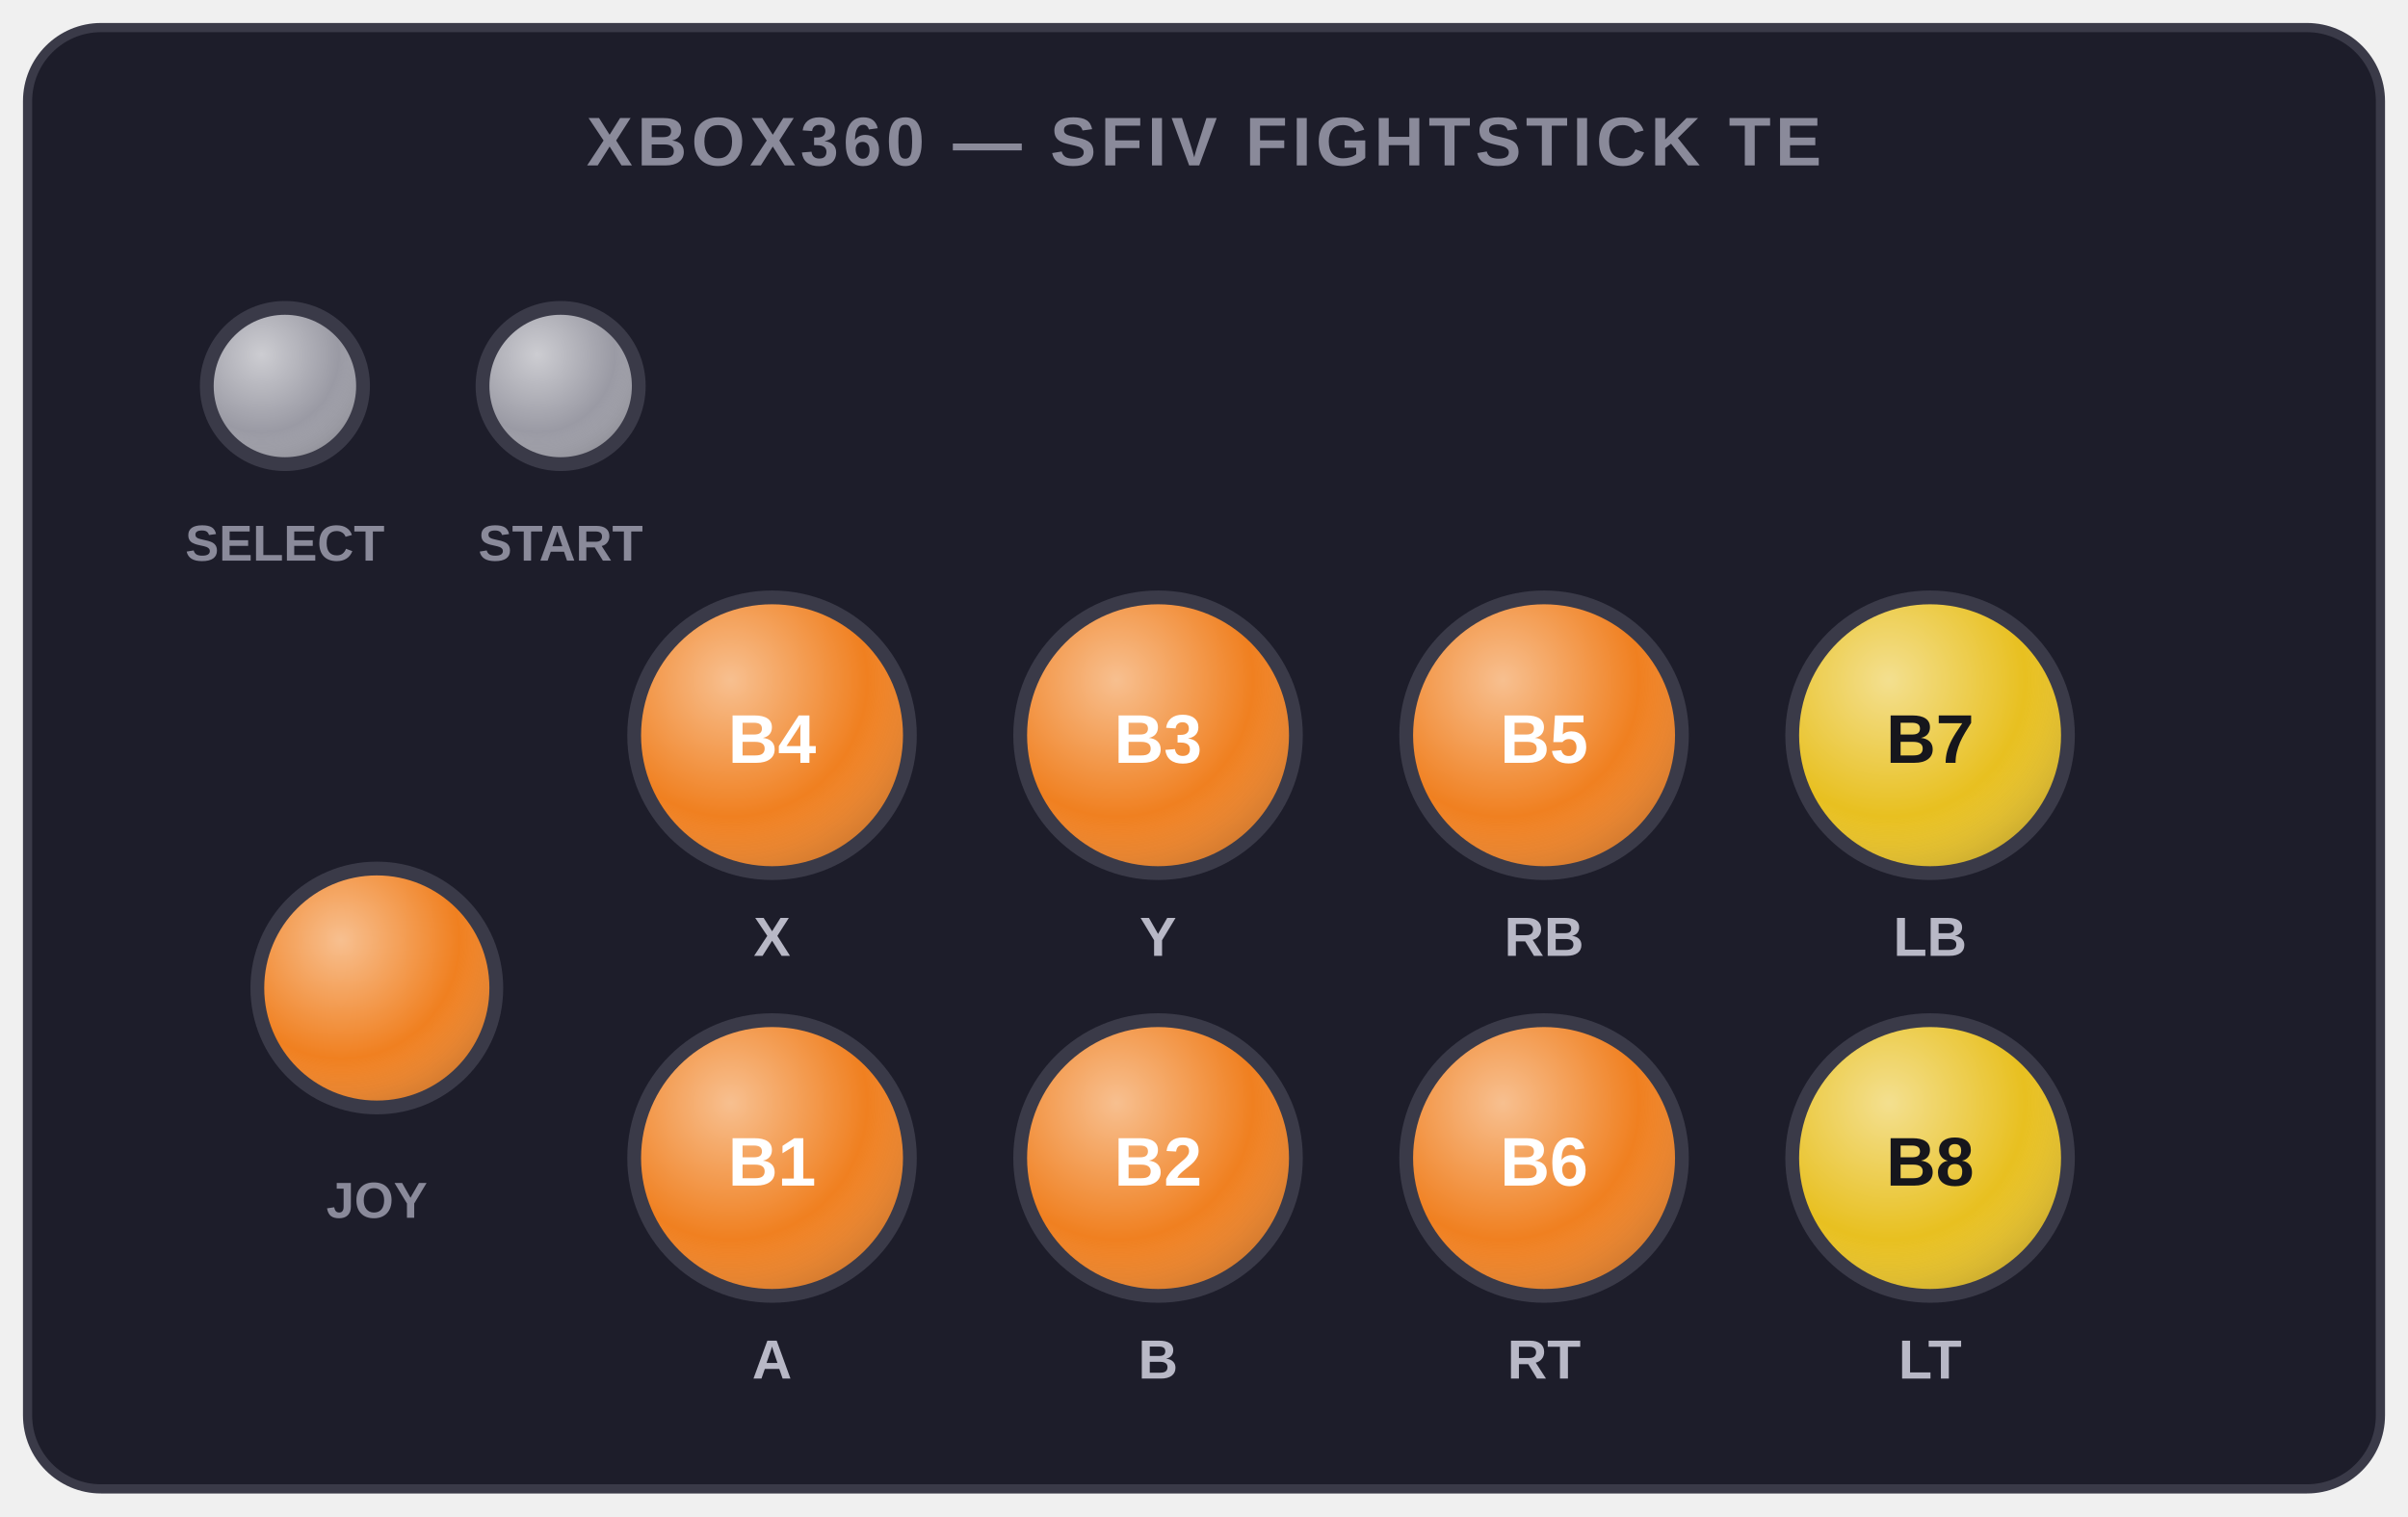
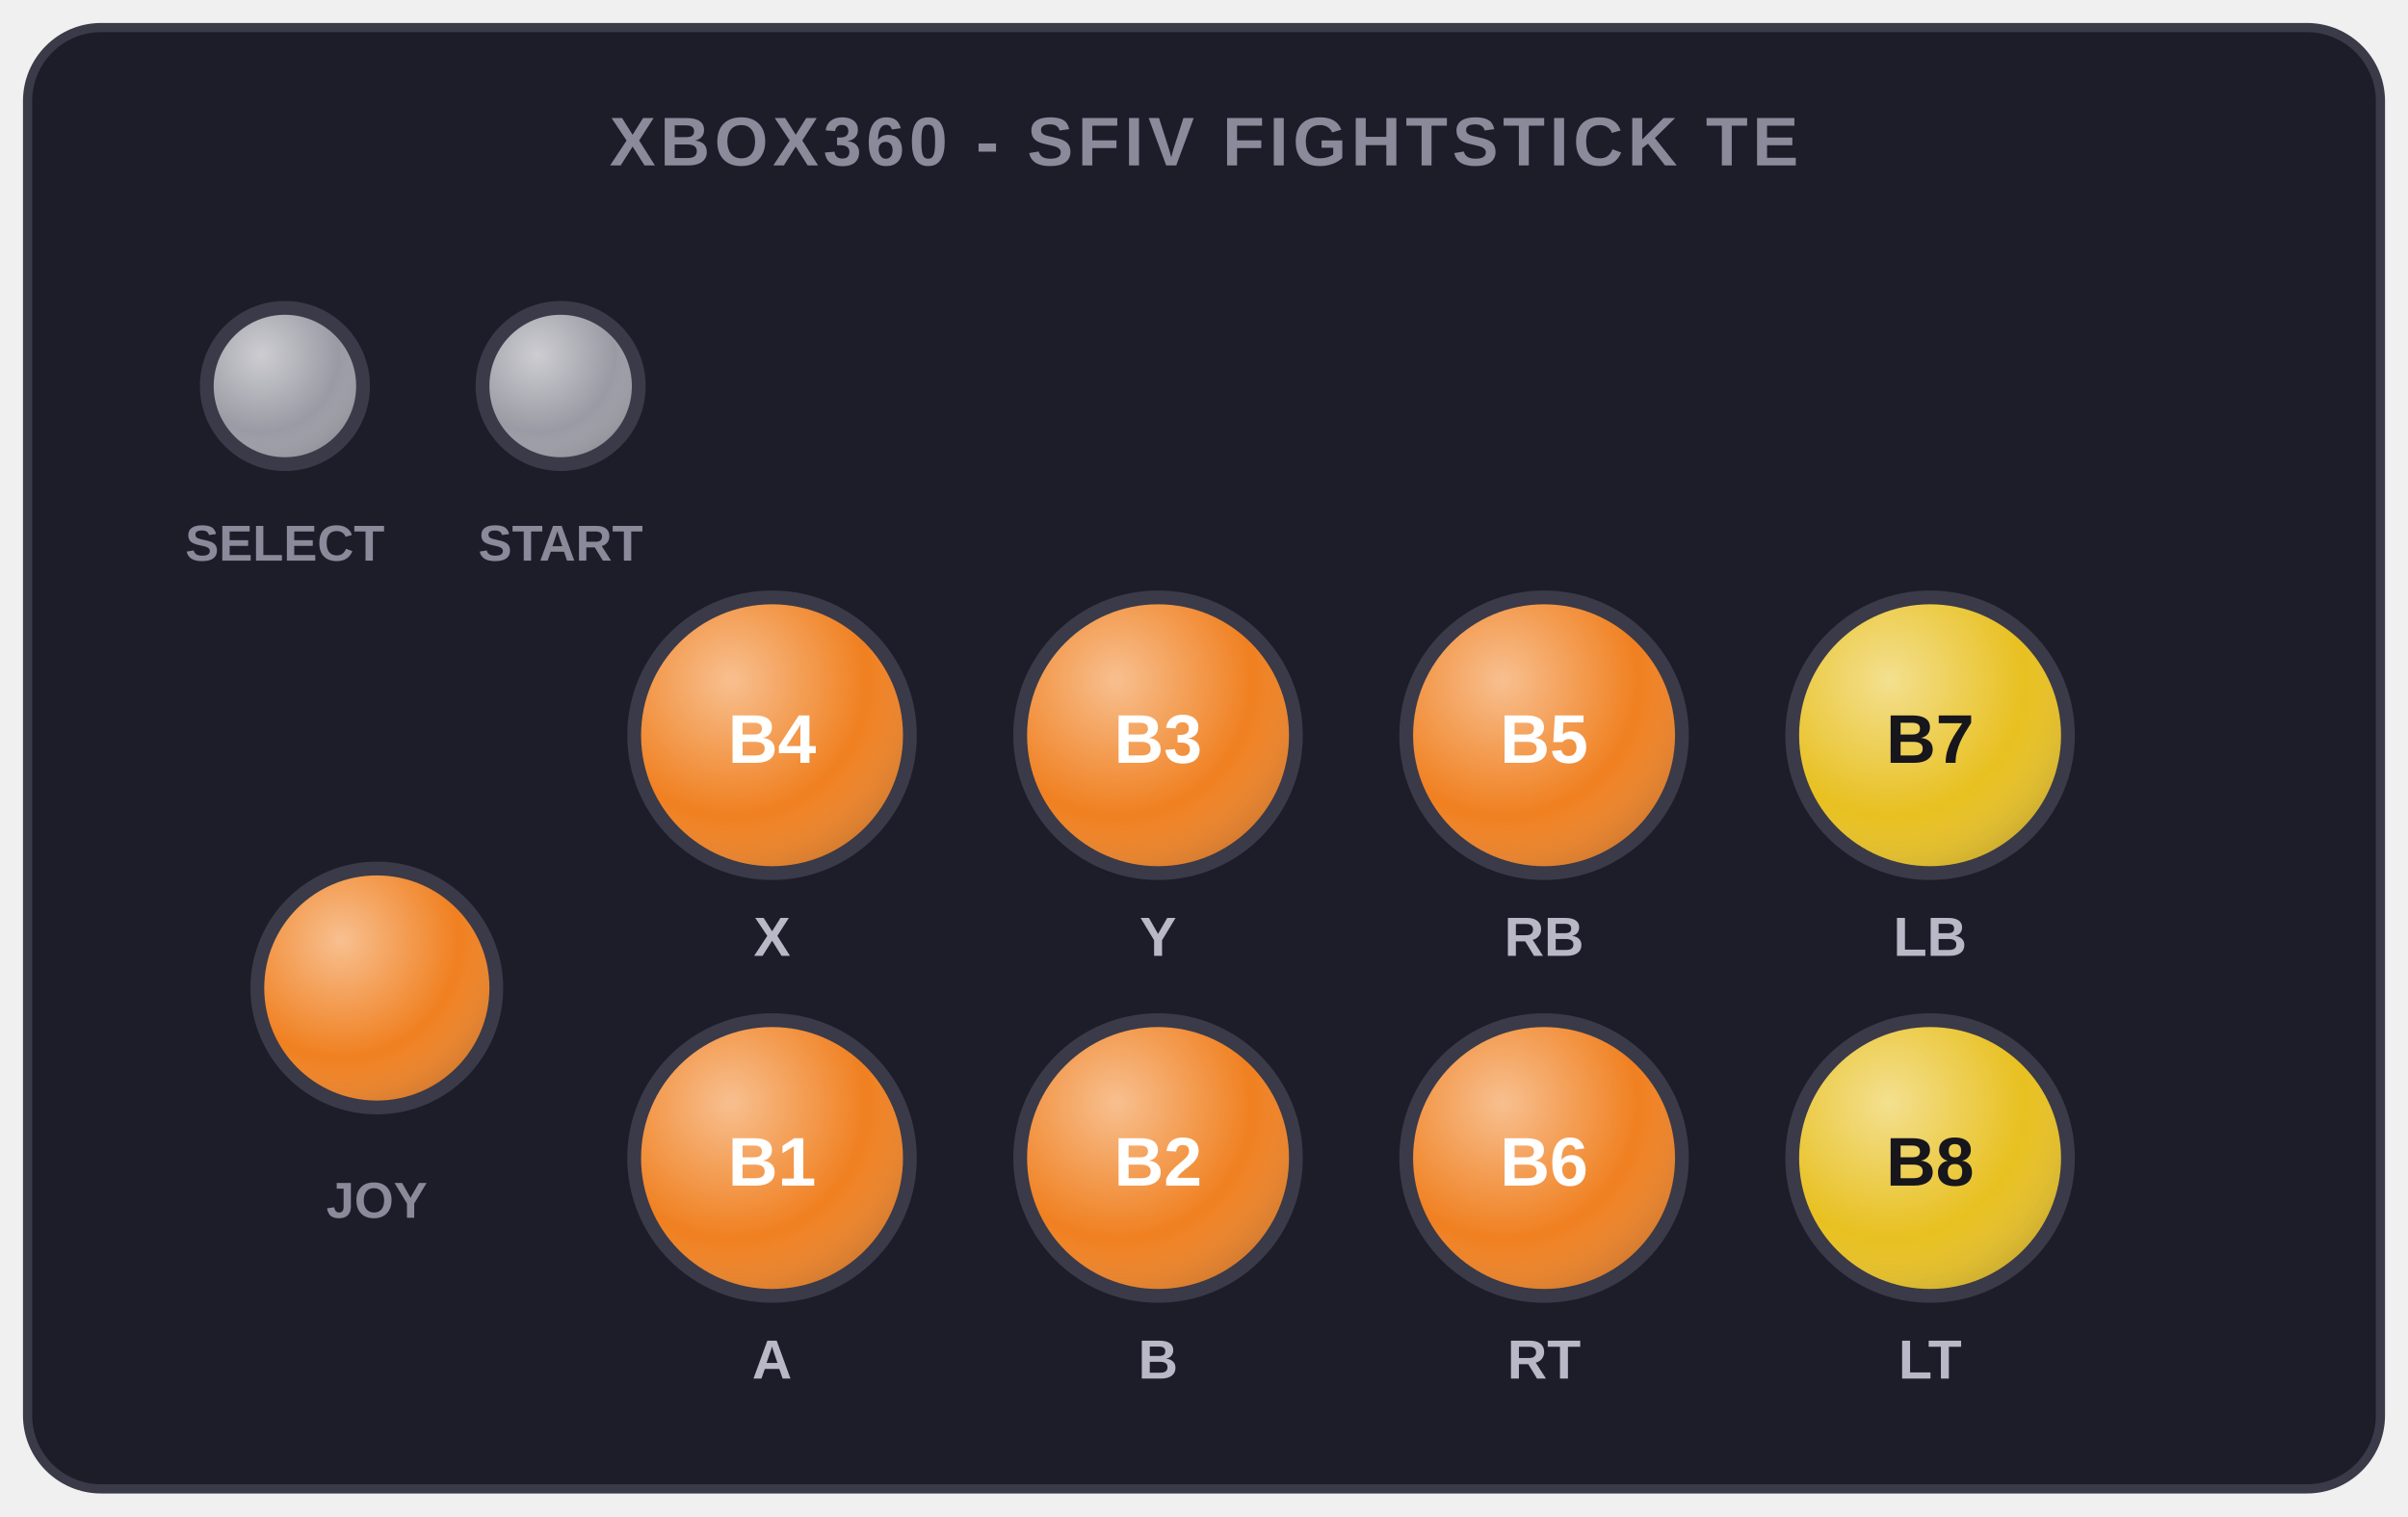
<svg xmlns="http://www.w3.org/2000/svg" viewBox="0 0 524 330" font-family="Segoe UI, Arial, sans-serif">
  <defs>
    <radialGradient id="dome" cx="0.35" cy="0.3" r="0.9">
      <stop offset="0" stop-color="#ffffff" stop-opacity="0.5" />
      <stop offset="0.55" stop-color="#ffffff" stop-opacity="0" />
      <stop offset="1" stop-color="#000000" stop-opacity="0.35" />
    </radialGradient>
  </defs>
  <rect x="6" y="6" width="512" height="318" rx="16" fill="#1d1d2a" stroke="#3a3a48" stroke-width="2" />
-   <text x="262" y="36" text-anchor="middle" fill="#8a8a9a" font-size="15" font-weight="bold" letter-spacing="1">XBOX360 — SFIV FIGHTSTICK TE</text>
+   <text x="262" y="36" text-anchor="middle" fill="#8a8a9a" font-size="15" font-weight="bold" letter-spacing="1">XBOX360 - SFIV FIGHTSTICK TE</text>
  <circle cx="62" cy="84" r="17" fill="#9a9aa4" />
  <circle cx="62" cy="84" r="17" fill="url(#dome)" />
  <circle cx="62" cy="84" r="17" fill="none" stroke="#3a3a48" stroke-width="3" />
  <text x="62" y="122" text-anchor="middle" fill="#8a8a9a" font-size="11" font-weight="bold">SELECT</text>
  <circle cx="122" cy="84" r="17" fill="#9a9aa4" />
  <circle cx="122" cy="84" r="17" fill="url(#dome)" />
  <circle cx="122" cy="84" r="17" fill="none" stroke="#3a3a48" stroke-width="3" />
  <text x="122" y="122" text-anchor="middle" fill="#8a8a9a" font-size="11" font-weight="bold">START</text>
  <circle cx="82" cy="215" r="26" fill="#f08020" />
  <circle cx="82" cy="215" r="26" fill="url(#dome)" />
  <circle cx="82" cy="215" r="26" fill="none" stroke="#3a3a48" stroke-width="3" />
  <text x="82" y="265" text-anchor="middle" fill="#8a8a9a" font-size="11" font-weight="bold">JOY</text>
  <circle cx="168" cy="160" r="30" fill="#f08020" />
  <circle cx="168" cy="160" r="30" fill="url(#dome)" />
  <circle cx="168" cy="160" r="30" fill="none" stroke="#3a3a48" stroke-width="3" />
  <text x="168" y="166" text-anchor="middle" fill="#ffffff" font-size="15" font-weight="bold">B4</text>
  <text x="168" y="208" text-anchor="middle" fill="#b8b8c6" font-size="12" font-weight="bold">X</text>
  <circle cx="252" cy="160" r="30" fill="#f08020" />
  <circle cx="252" cy="160" r="30" fill="url(#dome)" />
  <circle cx="252" cy="160" r="30" fill="none" stroke="#3a3a48" stroke-width="3" />
  <text x="252" y="166" text-anchor="middle" fill="#ffffff" font-size="15" font-weight="bold">B3</text>
  <text x="252" y="208" text-anchor="middle" fill="#b8b8c6" font-size="12" font-weight="bold">Y</text>
  <circle cx="336" cy="160" r="30" fill="#f08020" />
  <circle cx="336" cy="160" r="30" fill="url(#dome)" />
  <circle cx="336" cy="160" r="30" fill="none" stroke="#3a3a48" stroke-width="3" />
  <text x="336" y="166" text-anchor="middle" fill="#ffffff" font-size="15" font-weight="bold">B5</text>
  <text x="336" y="208" text-anchor="middle" fill="#b8b8c6" font-size="12" font-weight="bold">RB</text>
  <circle cx="420" cy="160" r="30" fill="#e8c020" />
  <circle cx="420" cy="160" r="30" fill="url(#dome)" />
  <circle cx="420" cy="160" r="30" fill="none" stroke="#3a3a48" stroke-width="3" />
  <text x="420" y="166" text-anchor="middle" fill="#16161c" font-size="15" font-weight="bold">B7</text>
  <text x="420" y="208" text-anchor="middle" fill="#b8b8c6" font-size="12" font-weight="bold">LB</text>
  <circle cx="168" cy="252" r="30" fill="#f08020" />
  <circle cx="168" cy="252" r="30" fill="url(#dome)" />
  <circle cx="168" cy="252" r="30" fill="none" stroke="#3a3a48" stroke-width="3" />
  <text x="168" y="258" text-anchor="middle" fill="#ffffff" font-size="15" font-weight="bold">B1</text>
  <text x="168" y="300" text-anchor="middle" fill="#b8b8c6" font-size="12" font-weight="bold">A</text>
  <circle cx="252" cy="252" r="30" fill="#f08020" />
  <circle cx="252" cy="252" r="30" fill="url(#dome)" />
  <circle cx="252" cy="252" r="30" fill="none" stroke="#3a3a48" stroke-width="3" />
  <text x="252" y="258" text-anchor="middle" fill="#ffffff" font-size="15" font-weight="bold">B2</text>
  <text x="252" y="300" text-anchor="middle" fill="#b8b8c6" font-size="12" font-weight="bold">B</text>
  <circle cx="336" cy="252" r="30" fill="#f08020" />
  <circle cx="336" cy="252" r="30" fill="url(#dome)" />
  <circle cx="336" cy="252" r="30" fill="none" stroke="#3a3a48" stroke-width="3" />
  <text x="336" y="258" text-anchor="middle" fill="#ffffff" font-size="15" font-weight="bold">B6</text>
  <text x="336" y="300" text-anchor="middle" fill="#b8b8c6" font-size="12" font-weight="bold">RT</text>
  <circle cx="420" cy="252" r="30" fill="#e8c020" />
  <circle cx="420" cy="252" r="30" fill="url(#dome)" />
  <circle cx="420" cy="252" r="30" fill="none" stroke="#3a3a48" stroke-width="3" />
  <text x="420" y="258" text-anchor="middle" fill="#16161c" font-size="15" font-weight="bold">B8</text>
  <text x="420" y="300" text-anchor="middle" fill="#b8b8c6" font-size="12" font-weight="bold">LT</text>
</svg>
